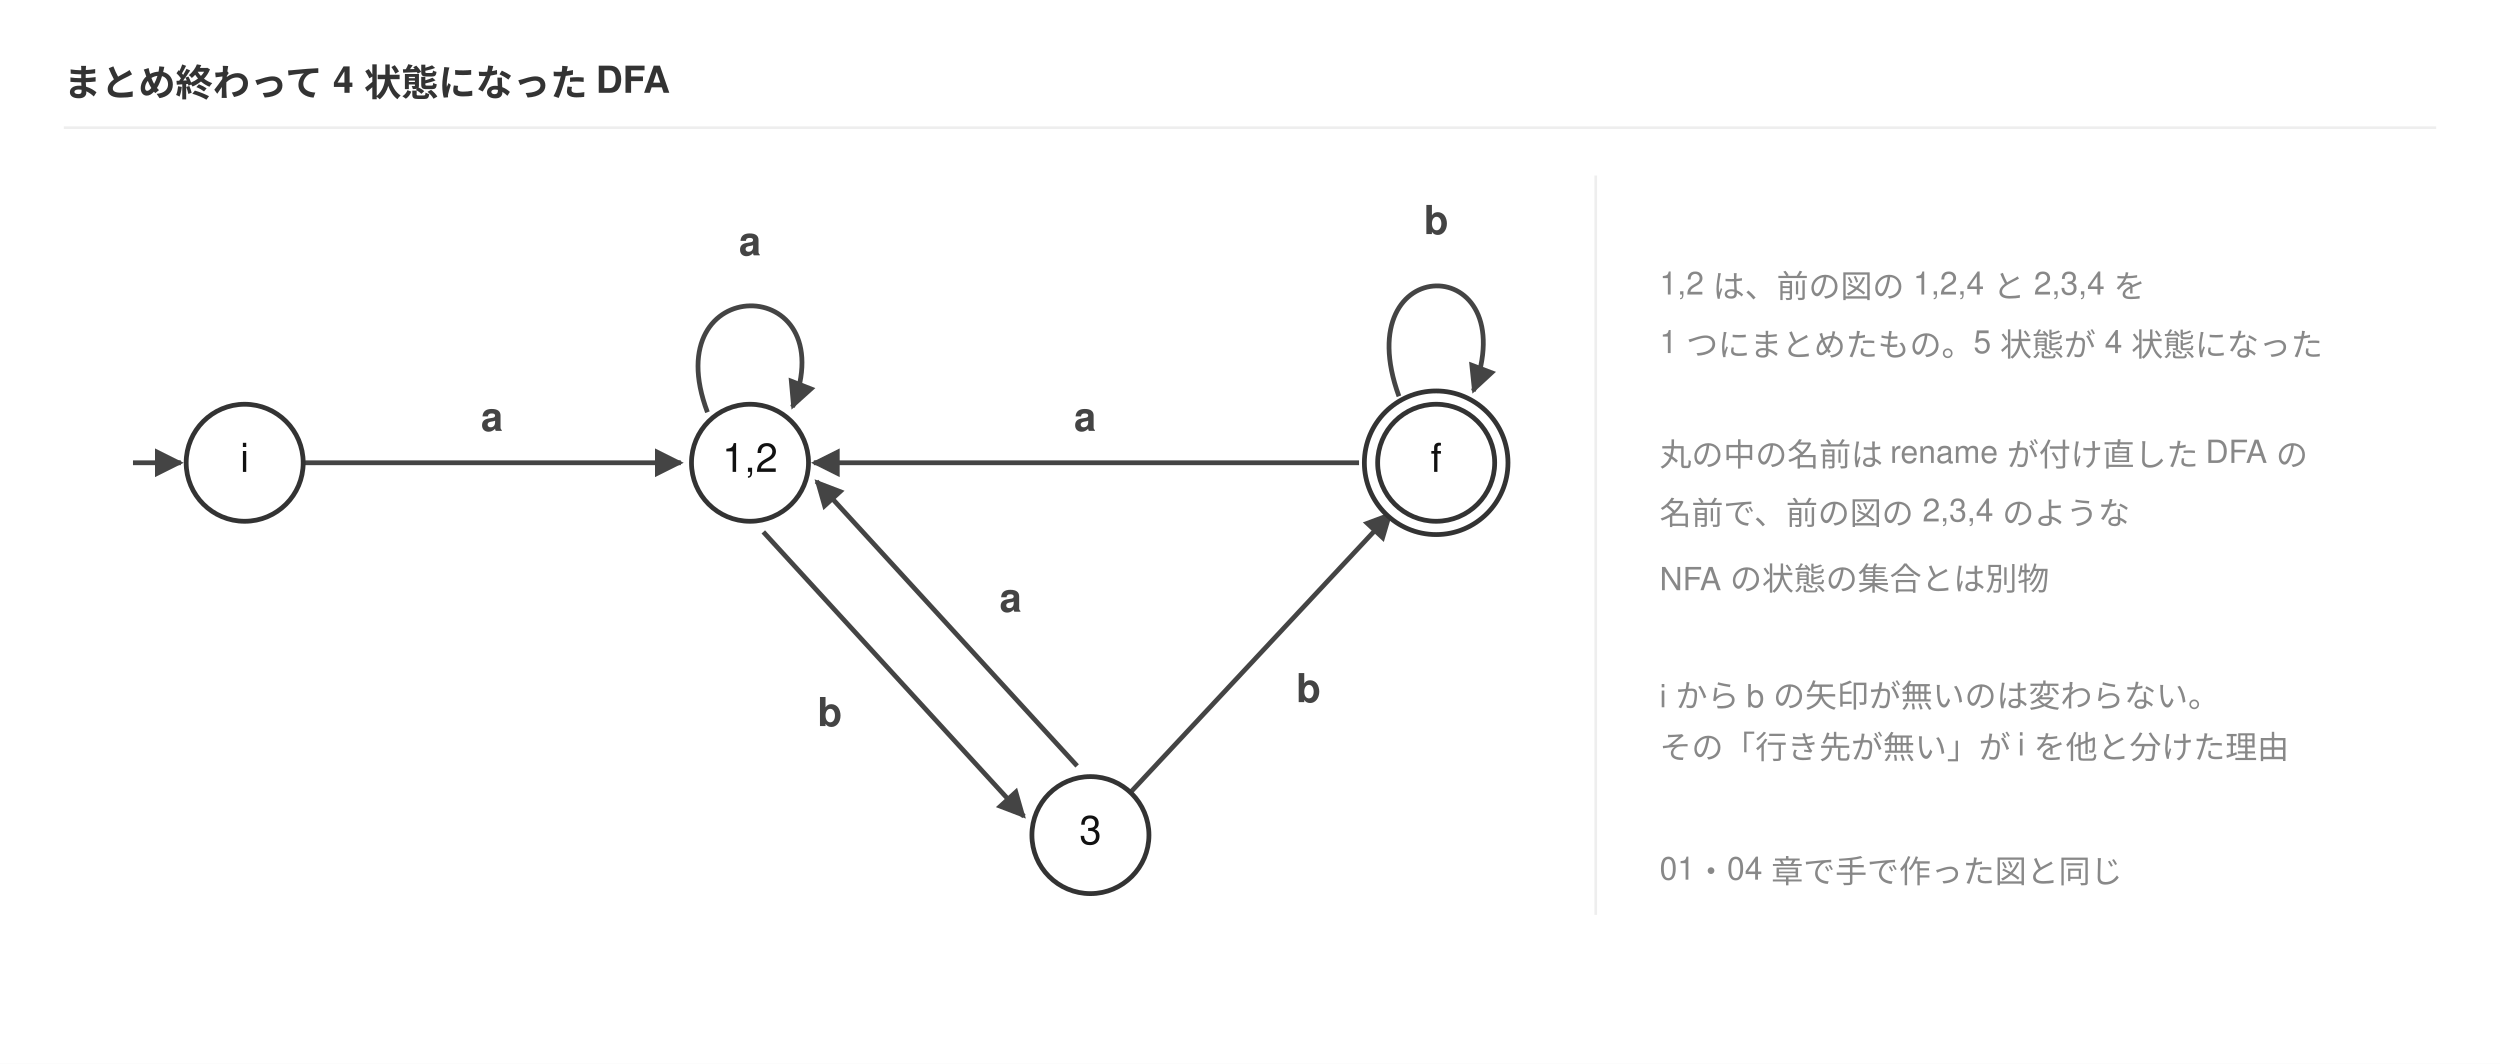
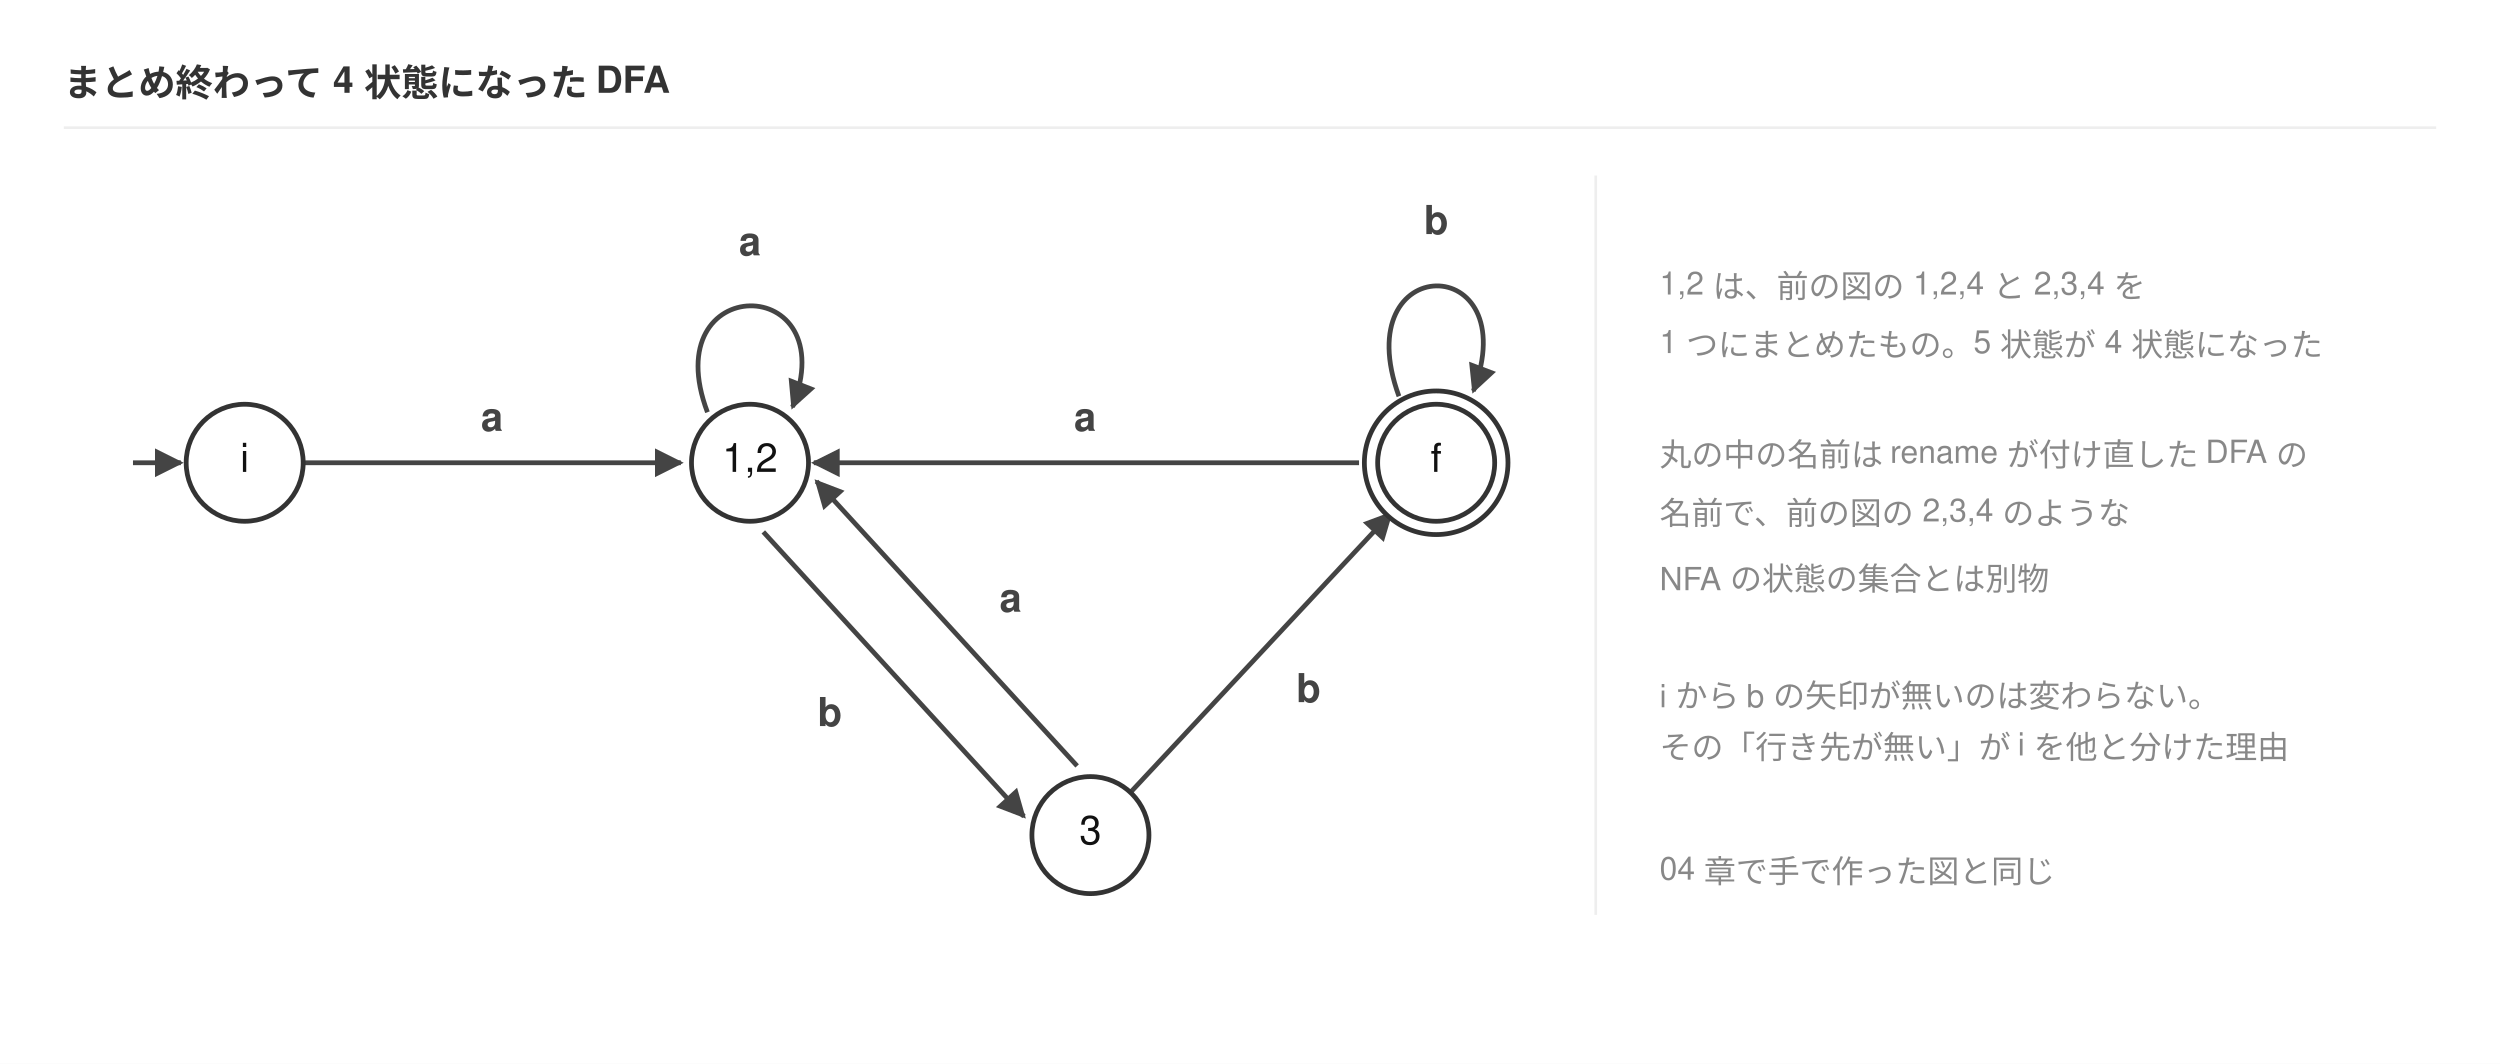
<svg xmlns="http://www.w3.org/2000/svg" viewBox="0 0 940 400" width="940" height="400" font-family="-apple-system, 'Helvetica Neue', Helvetica, Arial, sans-serif">
  <defs>
    <marker id="a1" viewBox="0 0 10 10" refX="9" refY="5" markerWidth="6" markerHeight="6" orient="auto-start-reverse">
      <path d="M0,0 L10,5 L0,10 z" fill="#444" />
    </marker>
  </defs>
  <rect width="940" height="400" fill="#ffffff" />
  <text x="24" y="30" font-size="14" fill="#333" text-anchor="start" dominant-baseline="central" font-weight="600">まとめ終わって 4 状態になった DFA</text>
  <line x1="24" y1="48" x2="916" y2="48" stroke="#eeeeee" stroke-width="1" />
  <line x1="600" y1="66" x2="600" y2="344" stroke="#eeeeee" stroke-width="1" />
  <g transform="translate(20,64)">
    <g fill="none" stroke="#444" stroke-width="1.8" marker-end="url(#a1)">
      <path d="M30,110 L48,110" />
      <path d="M94,110 L236,110" />
      <path d="M246,91 C226,38 298,38 278,89" />
      <path d="M506,85 C486,30 554,30 534,83" />
      <path d="M491,110 L286,110" />
      <path d="M267,136 L365,243" />
      <path d="M385,224 L287,117" />
      <path d="M405,234 L503,129" />
    </g>
    <g fill="#ffffff" stroke="#333" stroke-width="1.8">
      <circle cx="72" cy="110" r="22" />
      <circle cx="262" cy="110" r="22" />
      <circle cx="390" cy="250" r="22" />
      <circle cx="520" cy="110" r="27" />
      <circle cx="520" cy="110" r="22" />
    </g>
    <g fill="#111" font-size="15" text-anchor="middle" dominant-baseline="central">
      <text x="72" y="110">i</text>
      <text x="262" y="110">1,2</text>
      <text x="390" y="250">3</text>
      <text x="520" y="110">f</text>
    </g>
    <g fill="#444" font-size="15" text-anchor="middle" font-weight="600">
      <text x="165" y="98">a</text>
      <text x="262" y="32">a</text>
      <text x="520" y="24">b</text>
      <text x="388" y="98">a</text>
      <text x="292" y="209">b</text>
      <text x="360" y="166">a</text>
      <text x="472" y="200">b</text>
    </g>
  </g>
  <g font-size="12" fill="#888" text-anchor="start" dominant-baseline="central">
    <text x="624" y="104">1,2 は、前の図の 1,2,4 と 2,3,4 を</text>
    <text x="624" y="126">1 つにまとめたもの。5 状態が 4 状態になった</text>
    <text x="624" y="170">丸の中の名前は rename が付け直した DFA の</text>
    <text x="624" y="192">名前で、前の図の 2,3,4 のような</text>
    <text x="624" y="214">NFA の状態の集合とは別物</text>
    <text x="624" y="258">i から b の矢印が無いのは変わらない。</text>
    <text x="624" y="280">その「行き先が無い」が i を他と分けた理由</text>
-     <text x="624" y="324">01・04 章で手で作った図と同じ</text>
+     <text x="624" y="324">04 章で手で作った図と同じ</text>
  </g>
</svg>
